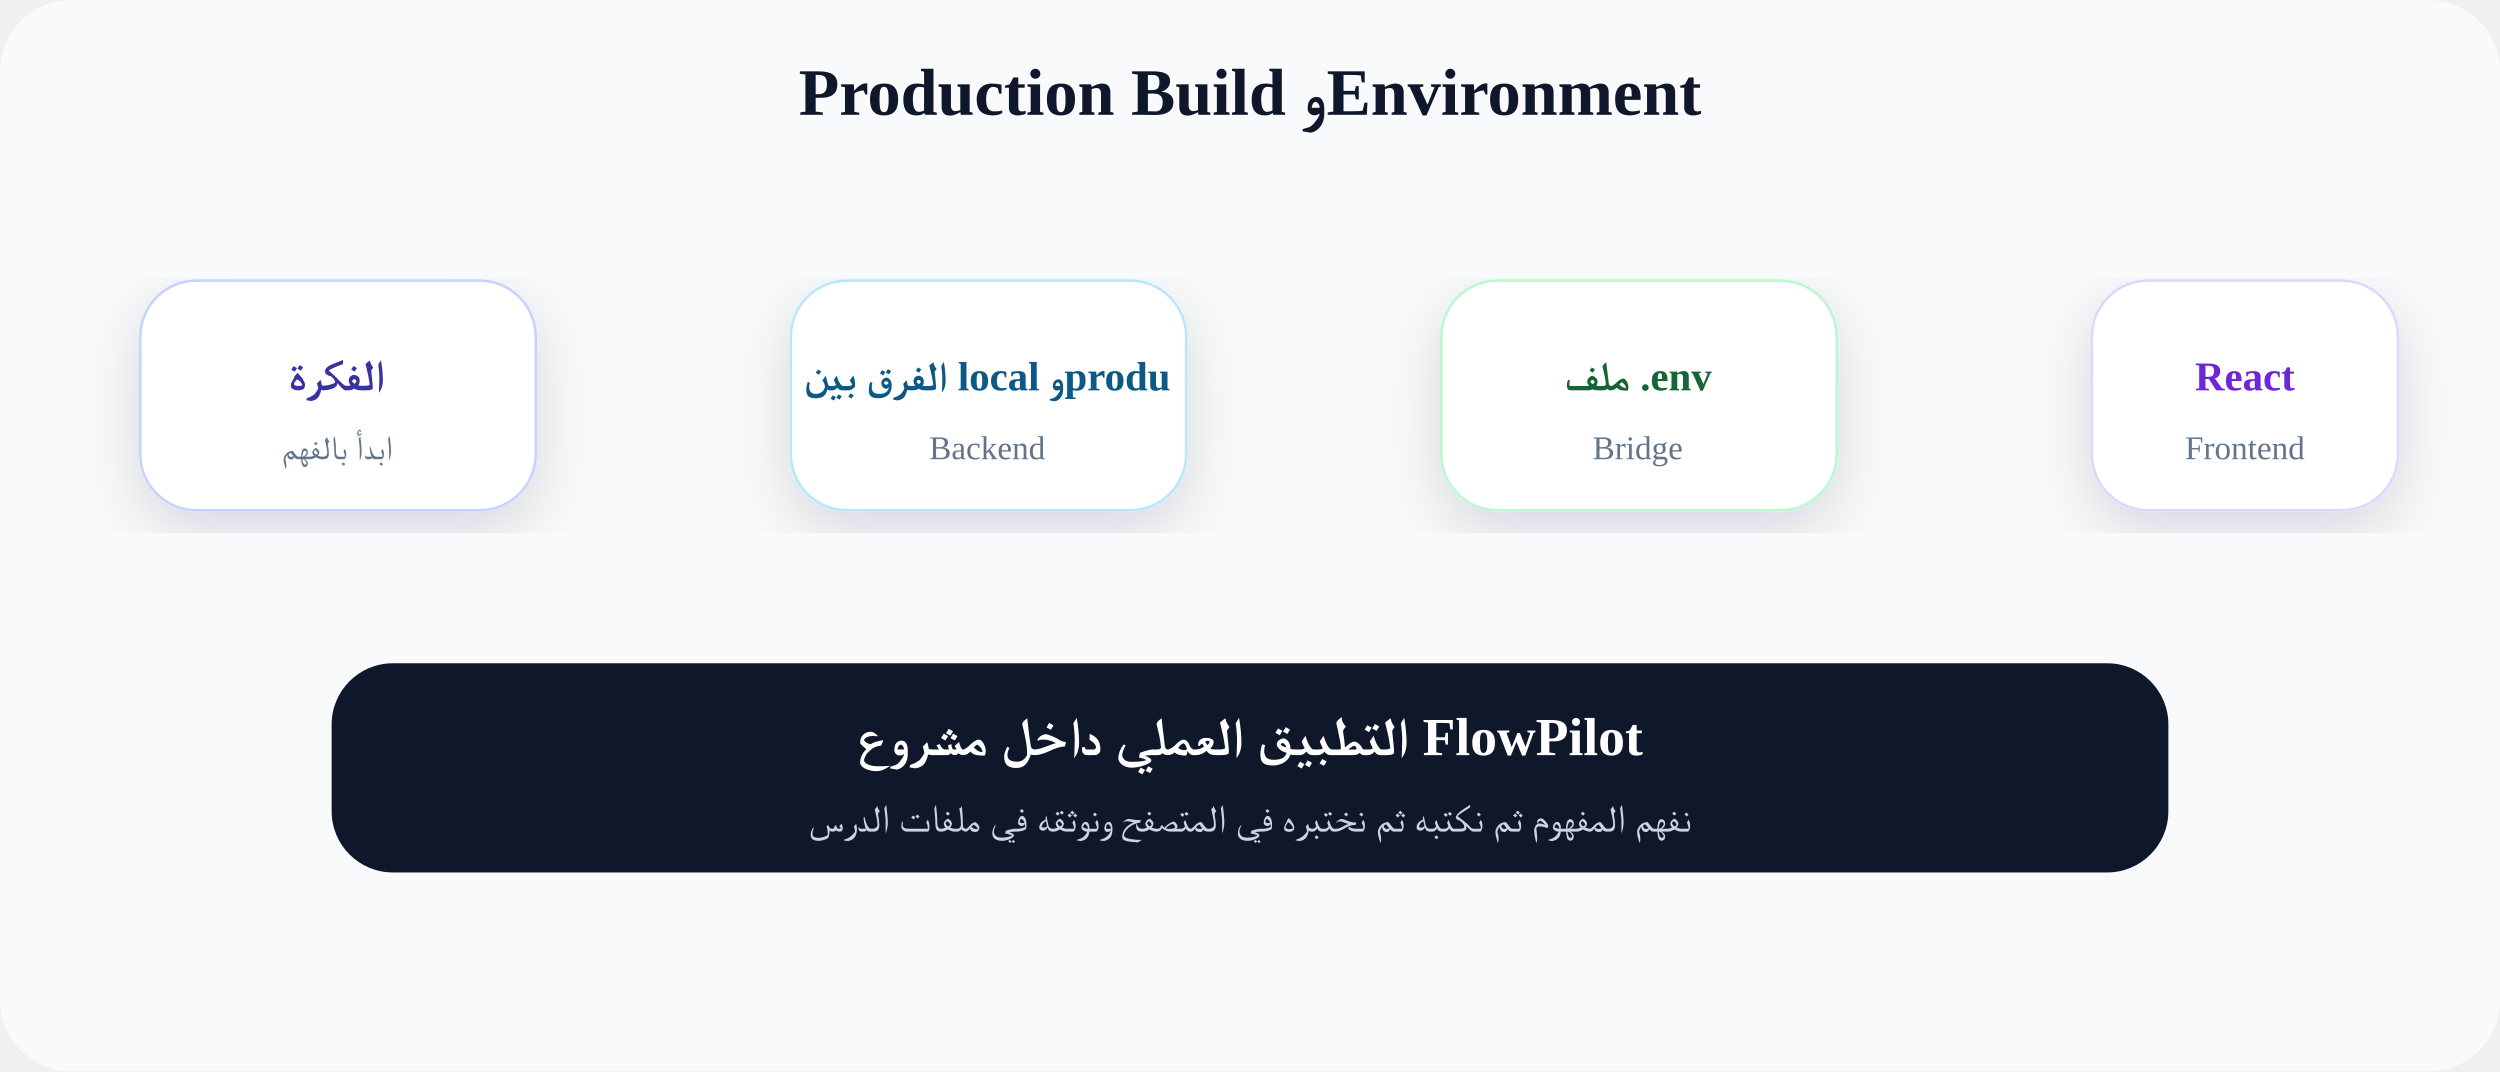
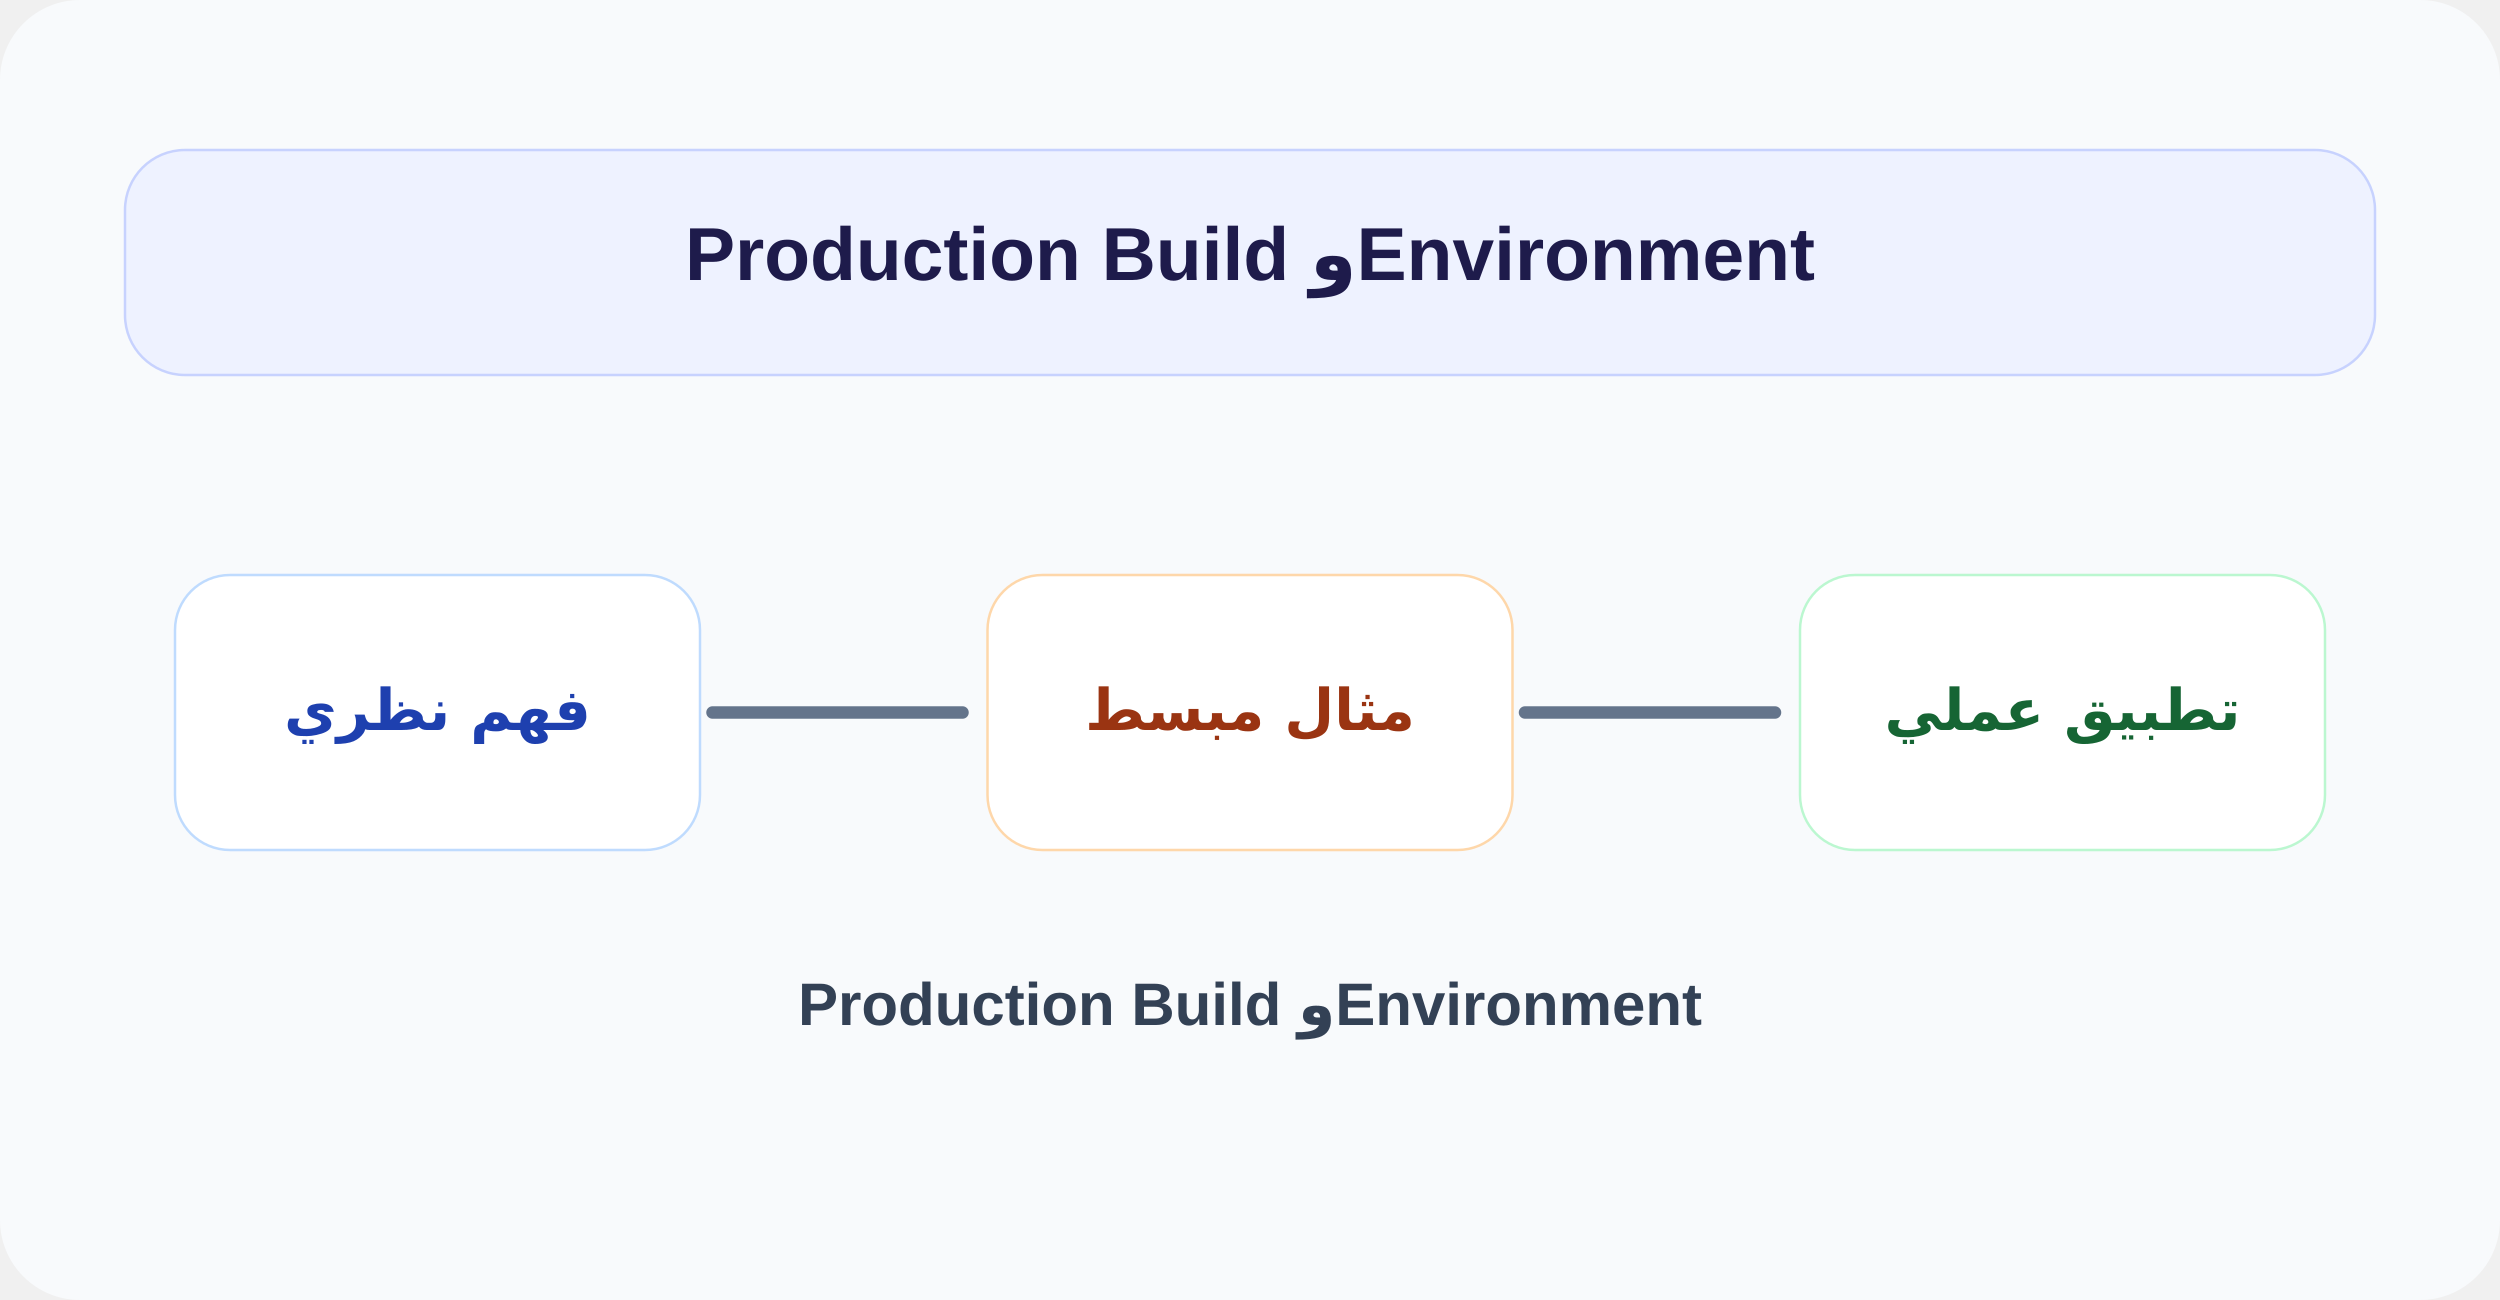
- <svg xmlns="http://www.w3.org/2000/svg" width="980" height="420" viewBox="0 0 980 420" role="img" aria-label="مخطط Production Build وEnvironment">
-   <defs>
-     <linearGradient id="g" x1="0" x2="1">
-       <stop offset="0" stop-color="#4f46e5" />
-       <stop offset="1" stop-color="#06b6d4" />
-     </linearGradient>
-     <filter id="s">
-       <feDropShadow dx="0" dy="8" stdDeviation="12" flood-color="#0f172a" flood-opacity=".14" />
-     </filter>
-   </defs>
-   <rect width="980" height="420" rx="28" fill="#f8fafc" />
-   <text x="490" y="45" text-anchor="middle" font-size="26" font-weight="800" fill="#0f172a">Production Build وEnvironment</text>
-   <g filter="url(#s)">
-     <rect x="55" y="110" width="155" height="90" rx="22" fill="white" stroke="#c7d2fe" />
-     <text x="132" y="153" text-anchor="middle" font-size="17" font-weight="800" fill="#3730a3">الفكرة</text>
-     <text x="132" y="180" text-anchor="middle" font-size="13" fill="#64748b">ابدأ بالفهم</text>
-     <path d="M220 155 H300" stroke="url(#g)" stroke-width="5" marker-end="url(#arrow)" />
-     <rect x="310" y="110" width="155" height="90" rx="22" fill="white" stroke="#bae6fd" />
-     <text x="387" y="153" text-anchor="middle" font-size="16" font-weight="800" fill="#075985">الفرق بين local وprodu</text>
-     <text x="387" y="180" text-anchor="middle" font-size="13" fill="#64748b">Backend</text>
-     <path d="M475 155 H555" stroke="url(#g)" stroke-width="5" />
-     <rect x="565" y="110" width="155" height="90" rx="22" fill="white" stroke="#bbf7d0" />
-     <text x="642" y="153" text-anchor="middle" font-size="16" font-weight="800" fill="#166534">ملف .env</text>
-     <text x="642" y="180" text-anchor="middle" font-size="13" fill="#64748b">Bridge</text>
-     <path d="M730 155 H810" stroke="url(#g)" stroke-width="5" />
-     <rect x="820" y="110" width="120" height="90" rx="22" fill="white" stroke="#ddd6fe" />
-     <text x="880" y="153" text-anchor="middle" font-size="16" font-weight="800" fill="#6d28d9">React</text>
-     <text x="880" y="180" text-anchor="middle" font-size="13" fill="#64748b">Frontend</text>
+ <svg xmlns="http://www.w3.org/2000/svg" width="1000" height="520" viewBox="0 0 1000 520">
+   <rect width="1000" height="520" rx="32" fill="#f8fafc" />
+   <rect x="50" y="60" width="900" height="90" rx="24" fill="#eef2ff" stroke="#c7d2fe" />
+   <text x="500" y="112" text-anchor="middle" font-size="30" font-weight="900" fill="#1e1b4b" font-family="Arial">Production Build وEnvironment</text>
+   <g font-family="Arial" font-size="23" font-weight="800">
+     <rect x="70" y="230" width="210" height="110" rx="22" fill="#fff" stroke="#bfdbfe" />
+     <text x="175" y="292" text-anchor="middle" fill="#1e40af">فهم نظري</text>
+     <rect x="395" y="230" width="210" height="110" rx="22" fill="#fff" stroke="#fed7aa" />
+     <text x="500" y="292" text-anchor="middle" fill="#9a3412">مثال مبسط</text>
+     <rect x="720" y="230" width="210" height="110" rx="22" fill="#fff" stroke="#bbf7d0" />
+     <text x="825" y="292" text-anchor="middle" fill="#166534">تطبيق عملي</text>
  </g>
-   <rect x="130" y="260" width="720" height="82" rx="24" fill="#0f172a" />
-   <text x="490" y="296" text-anchor="middle" font-size="21" font-weight="900" fill="white">التطبيق العملي داخل مشروع FlowPilot</text>
-   <text x="490" y="326" text-anchor="middle" font-size="15" fill="#cbd5e1">نفهم المفهوم ثم نكتبه ثم نختبره في المتصفح ونوثقه في ملفات الدرس</text>
+   <path d="M285 285 H385" stroke="#64748b" stroke-width="5" stroke-linecap="round" />
+   <path d="M610 285 H710" stroke="#64748b" stroke-width="5" stroke-linecap="round" />
+   <text x="500" y="410" text-anchor="middle" font-size="24" font-weight="800" fill="#334155" font-family="Arial">Production Build وEnvironment</text>
</svg>
